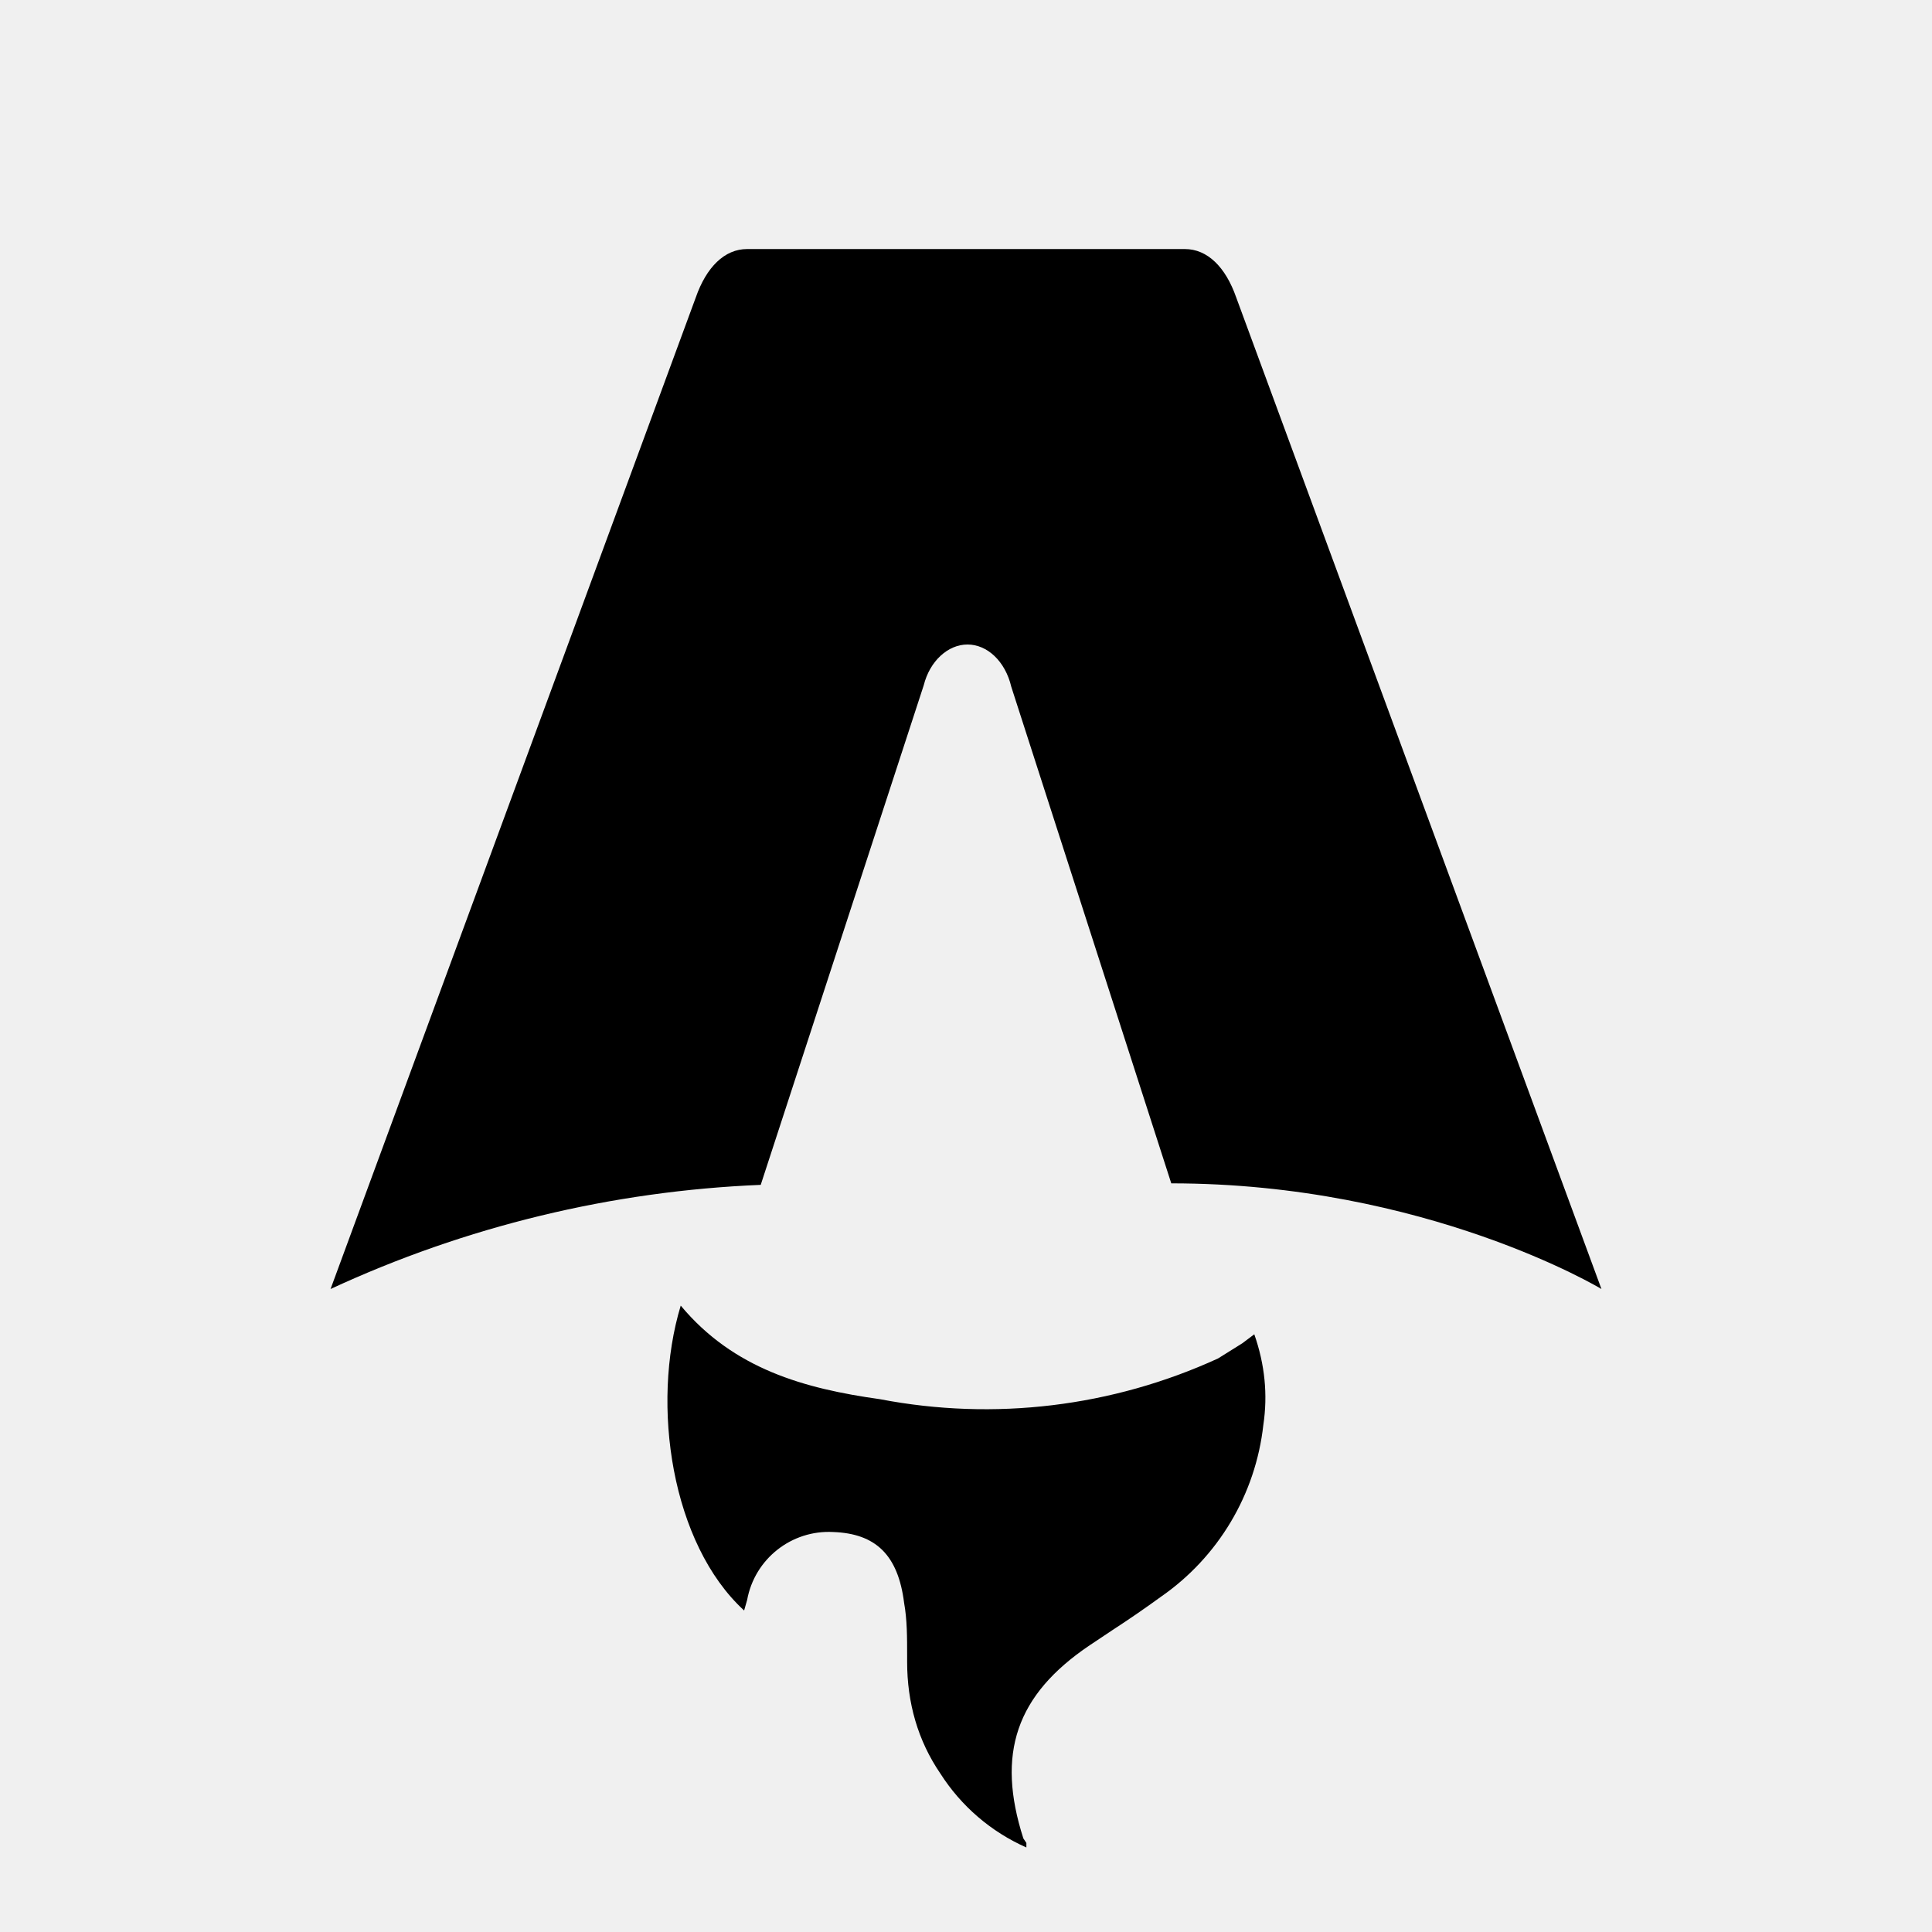
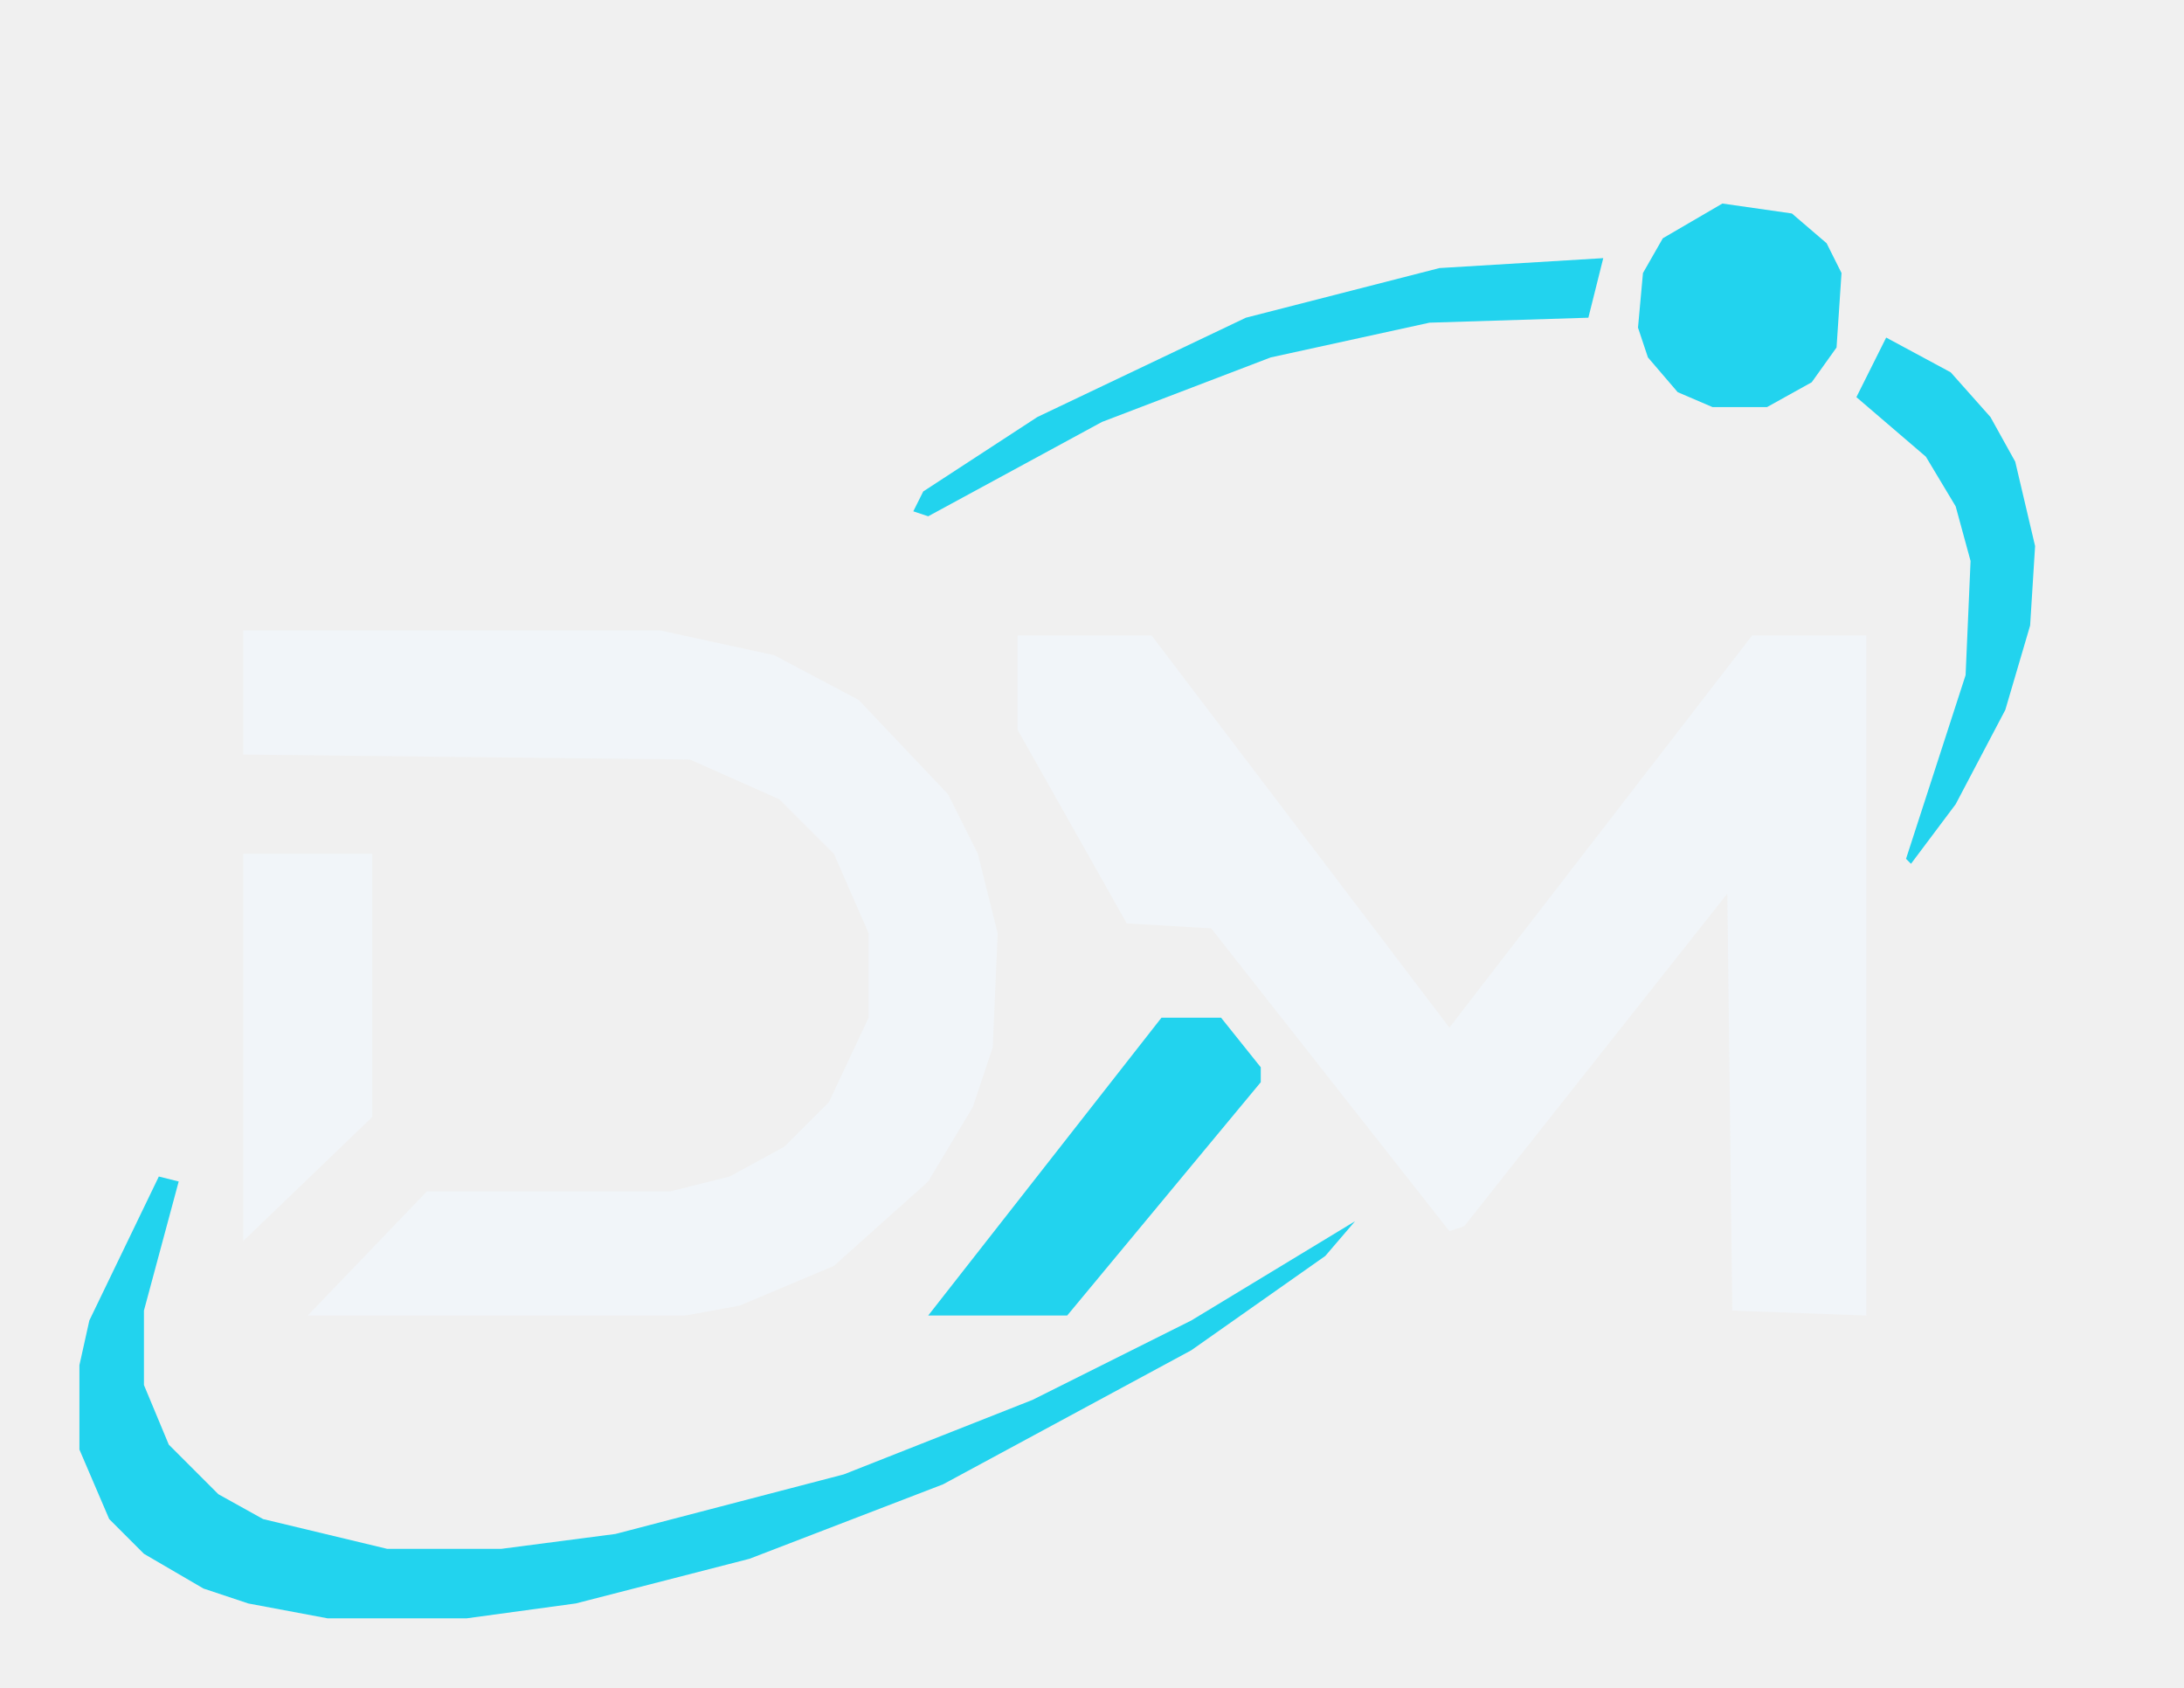
- <svg xmlns="http://www.w3.org/2000/svg" fill="none" viewBox="0 0 128 128">
-   <path d="M50.4 78.5a75.1 75.1 0 0 0-28.5 6.9l24.2-65.7c.7-2 1.9-3.2 3.4-3.2h29c1.5 0 2.7 1.2 3.4 3.2l24.2 65.7s-11.6-7-28.5-7L67 45.5c-.4-1.7-1.6-2.8-2.9-2.8-1.3 0-2.5 1.1-2.9 2.7L50.4 78.5Zm-1.1 28.2Zm-4.2-20.2c-2 6.6-.6 15.8 4.2 20.2a17.5 17.5 0 0 1 .2-.7 5.5 5.5 0 0 1 5.7-4.5c2.8.1 4.3 1.5 4.7 4.7.2 1.1.2 2.3.2 3.5v.4c0 2.7.7 5.2 2.2 7.4a13 13 0 0 0 5.7 4.9v-.3l-.2-.3c-1.8-5.6-.5-9.5 4.4-12.8l1.5-1a73 73 0 0 0 3.2-2.2 16 16 0 0 0 6.8-11.4c.3-2 .1-4-.6-6l-.8.6-1.6 1a37 37 0 0 1-22.4 2.7c-5-.7-9.7-2-13.2-6.2Z" />
-   <style>
-         path { fill: #000; }
-         @media (prefers-color-scheme: dark) {
-             path { fill: #FFF; }
-         }
-     </style>
+ <svg xmlns="http://www.w3.org/2000/svg" viewBox="70 10 440 340" fill="none" role="img" aria-label="Daniel Marek DM orbital monogram">
+   <path d="M86,302 L92,316 L99,323 L111,330 L120,333 L136,336 L164,336 L186,333 L221,324 L260,309 L310,282 L337,263 L343,256 L310,276 L278,292 L240,307 L194,319 L171,322 L148,322 L123,316 L114,311 L104,301 L99,289 L99,274 L106,248 L102,247 L88,276 L86,285Z M316,215 L304,215 L257,275 L285,275 L324,228 L324,225Z M417,51 L405,58 L401,65 L400,76 L402,82 L408,89 L415,92 L426,92 L435,87 L440,80 L441,65 L438,59 L431,53Z M393,62 L360,64 L321,74 L279,94 L256,109 L254,113 L257,114 L292,95 L326,82 L358,75 L390,74Z M450,78 L444,90 L458,102 L464,112 L467,123 L466,146 L454,183 L455,184 L464,172 L474,153 L479,136 L480,120 L476,103 L471,94 L463,85Z" fill="#22D3EE" fill-rule="evenodd" />
+   <path d="M275,138 L275,157 L297,196 L314,197 L362,258 L365,257 L418,190 L419,274 L446,275 L446,138 L423,138 L362,217 L302,138Z M119,137 L119,162 L209,163 L227,171 L238,182 L245,198 L245,215 L237,232 L228,241 L217,247 L205,250 L156,250 L132,275 L208,275 L219,273 L238,265 L257,248 L266,233 L270,221 L271,198 L267,182 L261,170 L243,151 L226,142 L203,137Z M145,182 L119,182 L119,260 L145,235Z" fill="#F1F5F9" fill-rule="evenodd" />
</svg>
